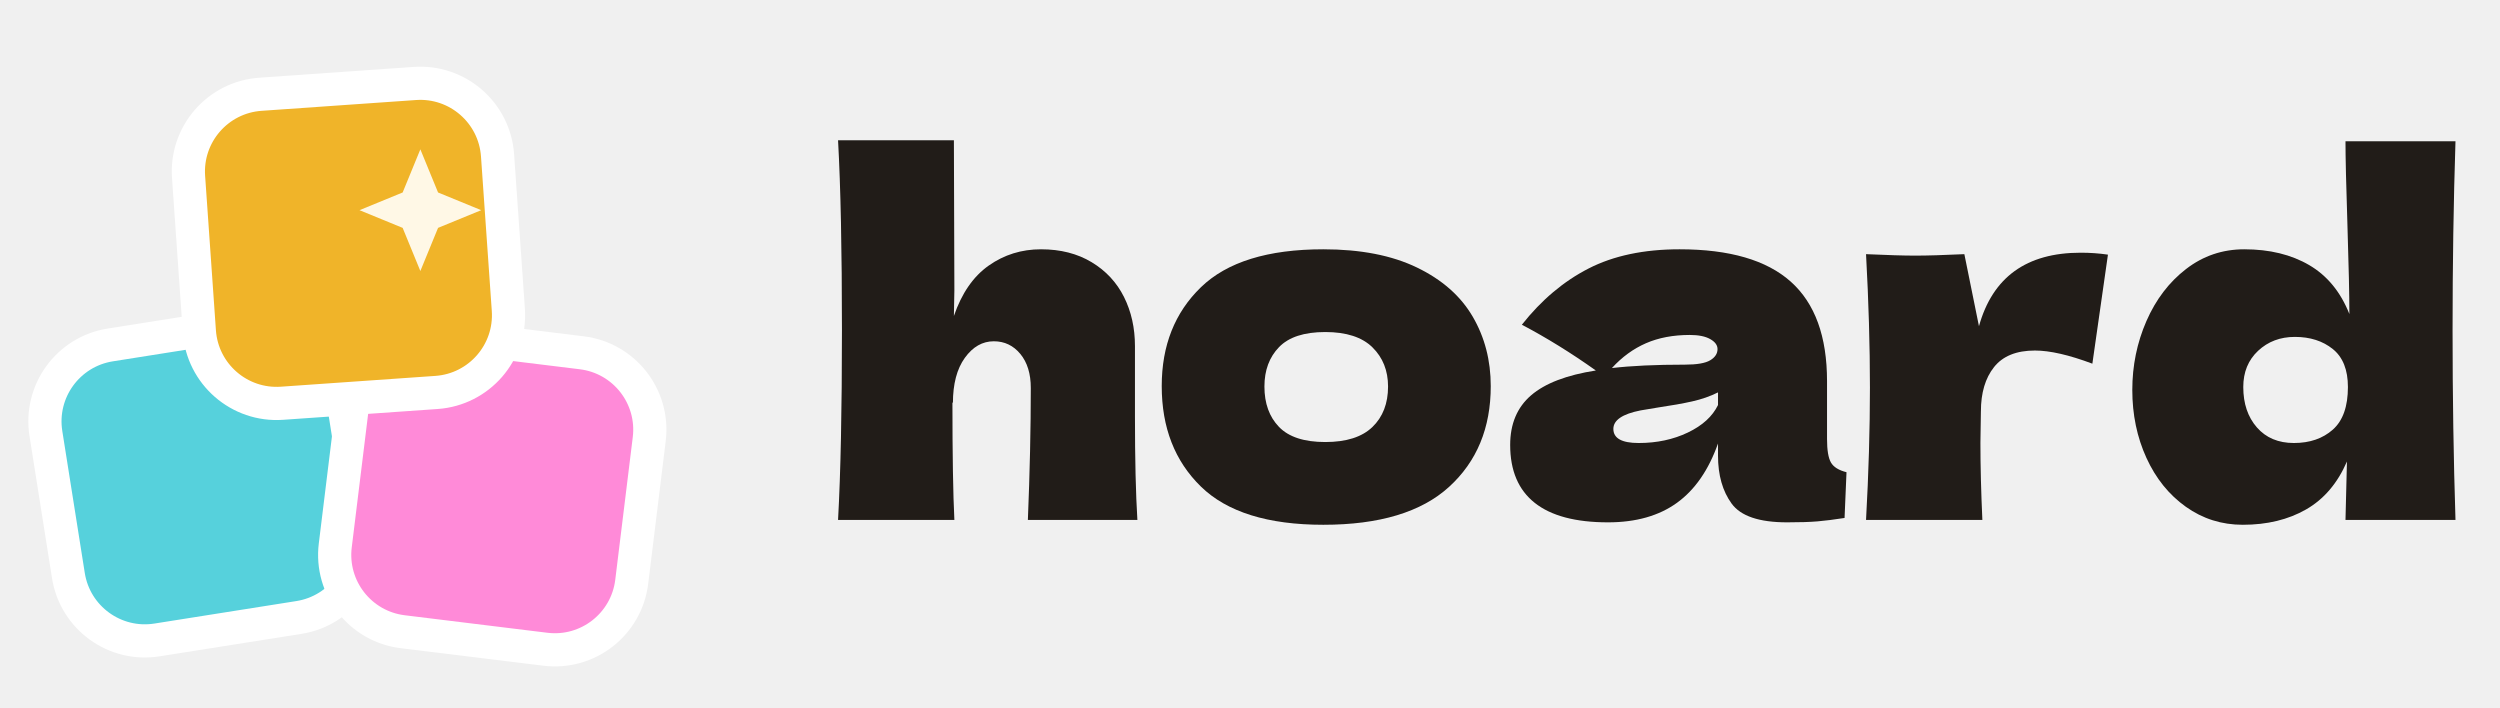
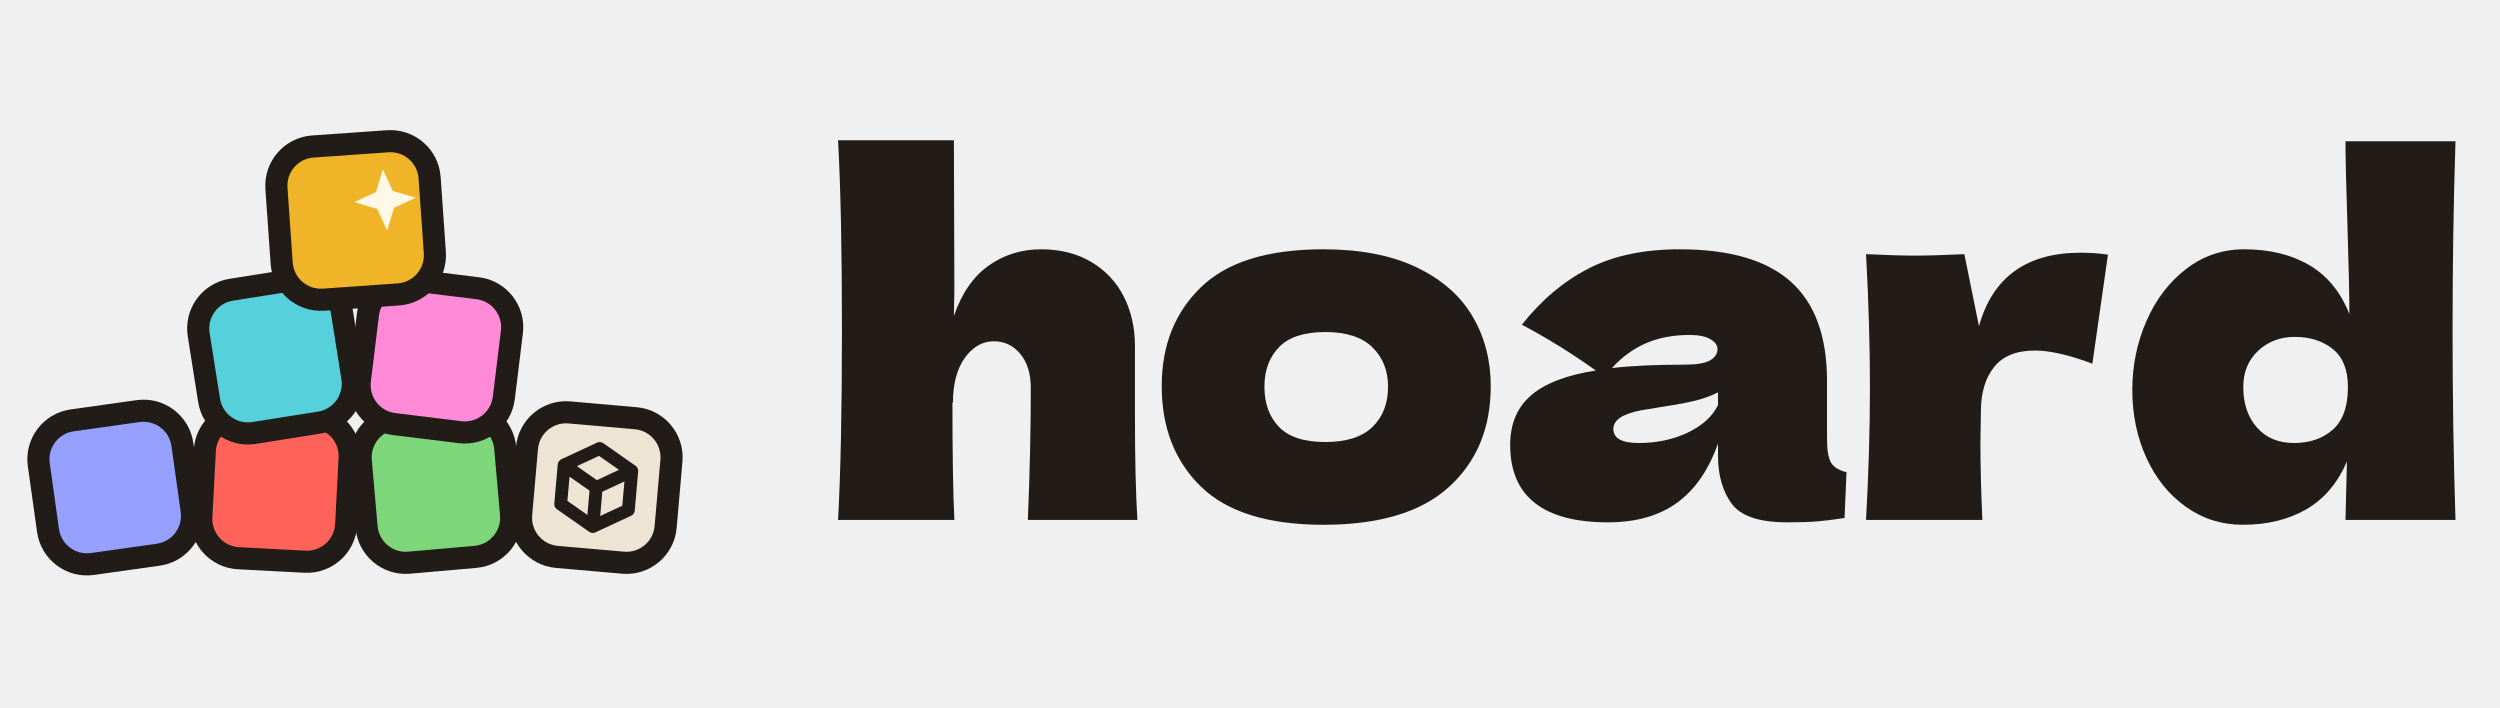
<svg xmlns="http://www.w3.org/2000/svg" viewBox="0 0 226 64">
-   <g transform="translate(0 0) scale(1.0)">
-     <rect x="5" y="30" width="27" height="27" rx="7" fill="#56D1DC" stroke="#FFFFFF" stroke-width="3" transform="rotate(-9 18.5 43.5)" />
-     <rect x="31" y="31" width="27" height="27" rx="7" fill="#FF8AD8" stroke="#FFFFFF" stroke-width="3" transform="rotate(7 44.5 44.5)" />
-     <rect x="17.5" y="8" width="28" height="28" rx="7" fill="#F0B429" stroke="#FFFFFF" stroke-width="3" transform="rotate(-4 31.5 22)" />
-     <path d="M38 13.5 l1.6 3.9 3.9 1.6 -3.9 1.6 -1.6 3.9 -1.6 -3.9 -3.9 -1.6 3.9 -1.6z" fill="#FFF8E6" />
+   <g>
+     <g transform="translate(10.41 44.07) rotate(-8)">
+       <g>
+         <rect x="-6.55" y="-6.55" width="13.11" height="13.11" rx="3.55" fill="#95A0FF" stroke="#211C18" stroke-width="2" />
+       </g>
+     </g>
+     <g transform="translate(24.9 44.07) rotate(3)">
+       <g>
+         <rect x="-6.55" y="-6.55" width="13.11" height="13.11" rx="3.55" fill="#FF6259" stroke="#211C18" stroke-width="2" />
+       </g>
+     </g>
+     <g transform="translate(39.4 44.07) rotate(-5)">
+       <g>
+         <rect x="-6.55" y="-6.55" width="13.11" height="13.11" rx="3.55" fill="#7ED67A" stroke="#211C18" stroke-width="2" />
+       </g>
+     </g>
+     <g transform="translate(53.9 44.07) rotate(5)">
+       <g>
+         <rect x="-6.55" y="-6.55" width="13.11" height="13.11" rx="3.55" fill="#EDE4D3" stroke="#211C18" stroke-width="2" />
+         <path d="M0 -3.54 L3.07 -1.77 L3.07 1.77 L0 3.54 L-3.07 1.77 L-3.07 -1.77Z M-3.07 -1.77 L0 0 L3.07 -1.77 M0 0 L0 3.54" fill="none" stroke="#211C18" stroke-width="1.16" stroke-linejoin="round" stroke-linecap="round" />
+       </g>
+     </g>
+     <g transform="translate(24.9 32.19) rotate(-9)">
+       <g>
+         <rect x="-6.55" y="-6.55" width="13.11" height="13.11" rx="3.55" fill="#56D1DC" stroke="#211C18" stroke-width="2" />
+       </g>
+     </g>
+     <g transform="translate(39.4 32.19) rotate(7)">
+       <g>
+         <rect x="-6.55" y="-6.55" width="13.11" height="13.11" rx="3.55" fill="#FF8AD8" stroke="#211C18" stroke-width="2" />
+       </g>
+     </g>
+     <g transform="translate(32.15 19.93) rotate(-4)">
+       <g>
+         <rect x="-6.94" y="-6.94" width="13.88" height="13.88" rx="3.55" fill="#F0B429" stroke="#211C18" stroke-width="2" />
+         <path class="spark" d="M2.78 -4.44 L3.54 -2.43 L5.55 -1.67 L3.54 -0.9 L2.78 1.11 L2.01 -0.9 L0 -1.67 L2.01 -2.43Z" fill="#FFF8E6" />
+       </g>
+     </g>
  </g>
  <g fill="#211C18">
    <path transform="translate(74.00 47.00) scale(0.044 -0.044)" d="M430 0Q436 147 436 271Q436 315 414.5 341.0Q393 367 360 367Q325 367 300.5 333.0Q276 299 276 240L275 242Q275 79 279 0H40Q48 144 48 390Q48 636 40 780H278L279 472L278 419Q302 489 349.5 522.5Q397 556 457 556Q517 556 561.0 529.5Q605 503 627.5 458.0Q650 413 650 357V213Q650 80 655 0Z" />
    <path transform="translate(103.70 47.00) scale(0.044 -0.044)" d="M30 275Q30 400 110.5 478.0Q191 556 362 556Q477 556 554.5 518.5Q632 481 669.0 417.5Q706 354 706 275Q706 146 620.5 68.0Q535 -10 362 -10Q191 -10 110.5 68.5Q30 147 30 275ZM495 274Q495 323 463.0 354.5Q431 386 366 386Q301 386 271.0 355.0Q241 324 241 274Q241 222 271.0 191.0Q301 160 366 160Q431 160 463.0 191.0Q495 222 495 274Z" />
    <path transform="translate(135.20 47.00) scale(0.044 -0.044)" d="M681 166Q681 132 689.0 118.0Q697 104 721 98L717 4Q685 -1 661.5 -3.0Q638 -5 599 -5Q513 -5 485.0 33.5Q457 72 457 132V157Q428 75 372.5 35.0Q317 -5 231 -5Q131 -5 80.5 35.0Q30 75 30 154Q30 219 73.0 256.0Q116 293 206 307Q130 361 54 401Q114 477 191.0 516.5Q268 556 378 556Q532 556 606.5 489.5Q681 423 681 285ZM239 312Q299 319 389 319Q426 319 441.0 328.0Q456 337 456 351Q456 363 441.0 371.5Q426 380 399 380Q348 380 309.0 363.0Q270 346 239 312ZM457 236V262Q433 250 404.0 243.5Q375 237 334 231L298 225Q242 214 242 187Q242 158 294 158Q350 158 395.0 179.5Q440 201 457 236Z" />
    <path transform="translate(166.93 47.00) scale(0.044 -0.044)" d="M272 398Q314 549 481 549Q510 549 537 545L505 321Q433 348 387 348Q330 348 303.0 314.0Q276 280 276 223V224L275 158Q275 87 279 0H40Q48 144 48 272Q48 400 40 546Q106 543 141 543Q178 543 242 546Z" />
    <path transform="translate(191.44 47.00) scale(0.044 -0.044)" d="M688 389Q688 188 694 0H468L471 120Q442 53 387.0 21.5Q332 -10 257 -10Q192 -10 140.0 27.0Q88 64 59.0 127.5Q30 191 30 267Q30 342 59.0 408.5Q88 475 140.5 515.5Q193 556 260 556Q338 556 393.5 523.5Q449 491 476 423Q476 480 472 606Q468 728 468 778H694Q688 592 688 389ZM473 273Q473 326 442.0 351.0Q411 376 364 376Q319 376 288.5 347.5Q258 319 258 273Q258 222 286.0 190.0Q314 158 362 158Q411 158 442.0 185.5Q473 213 473 273Z" />
  </g>
</svg>
